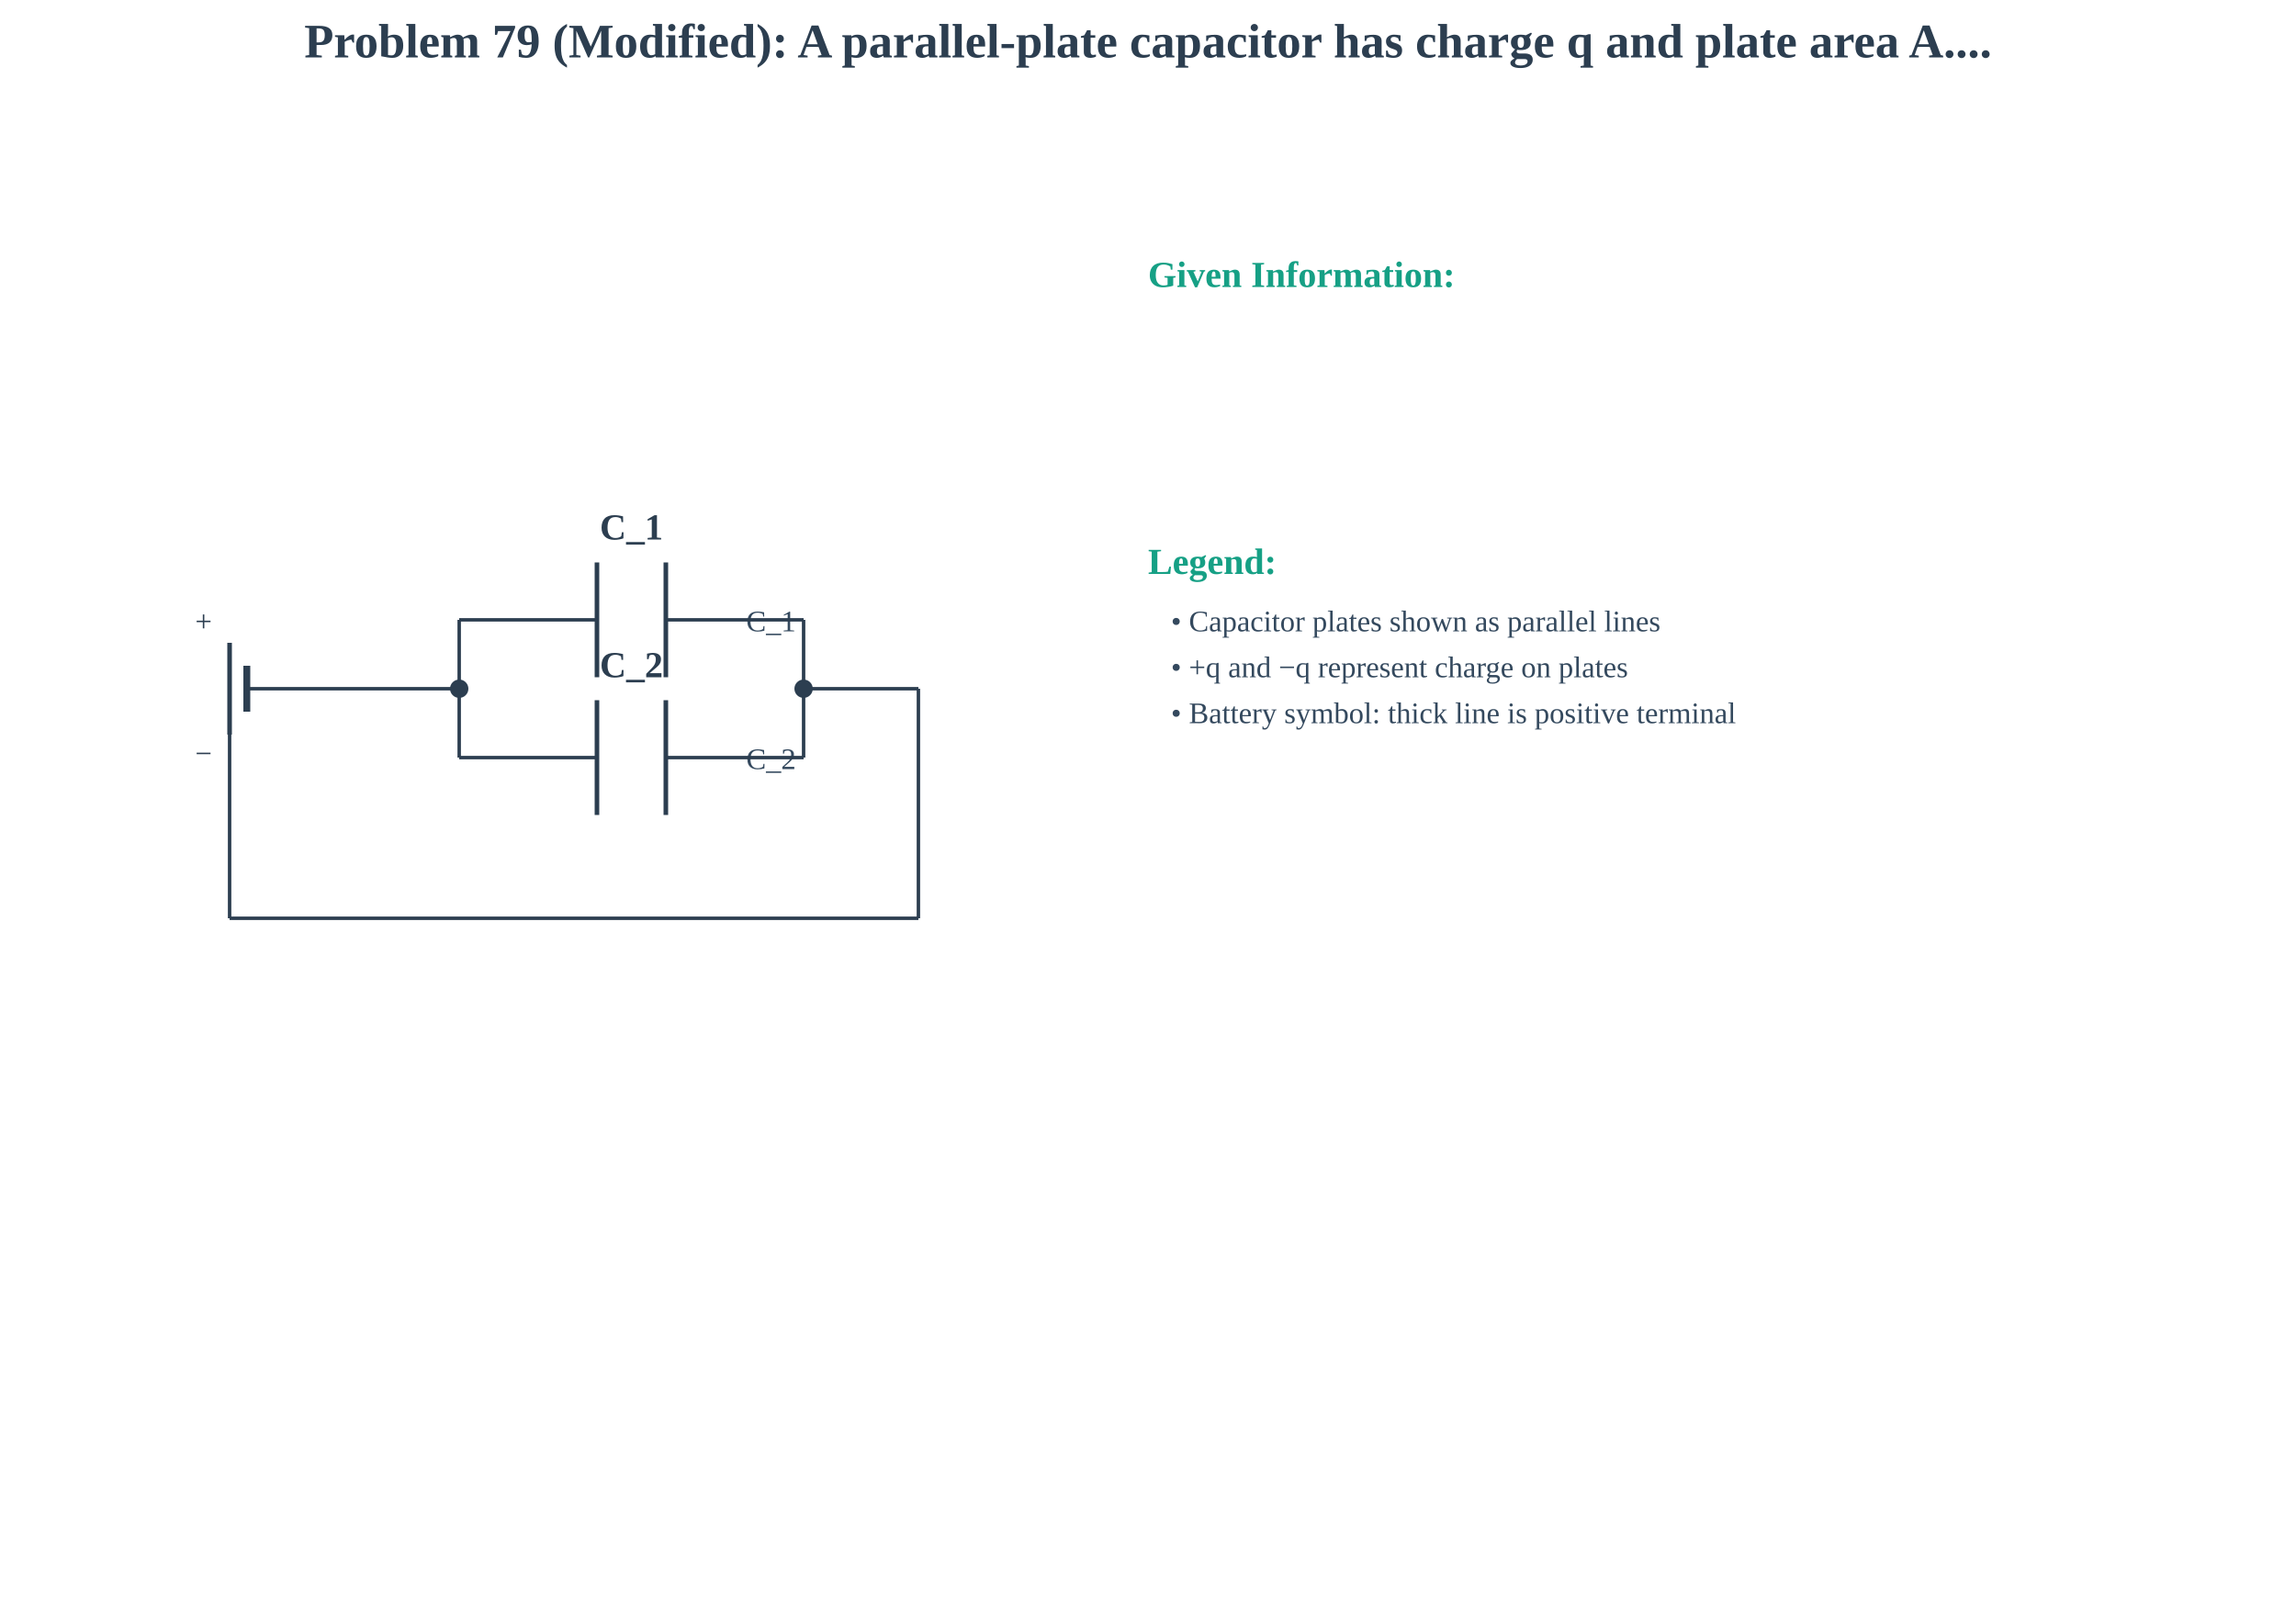
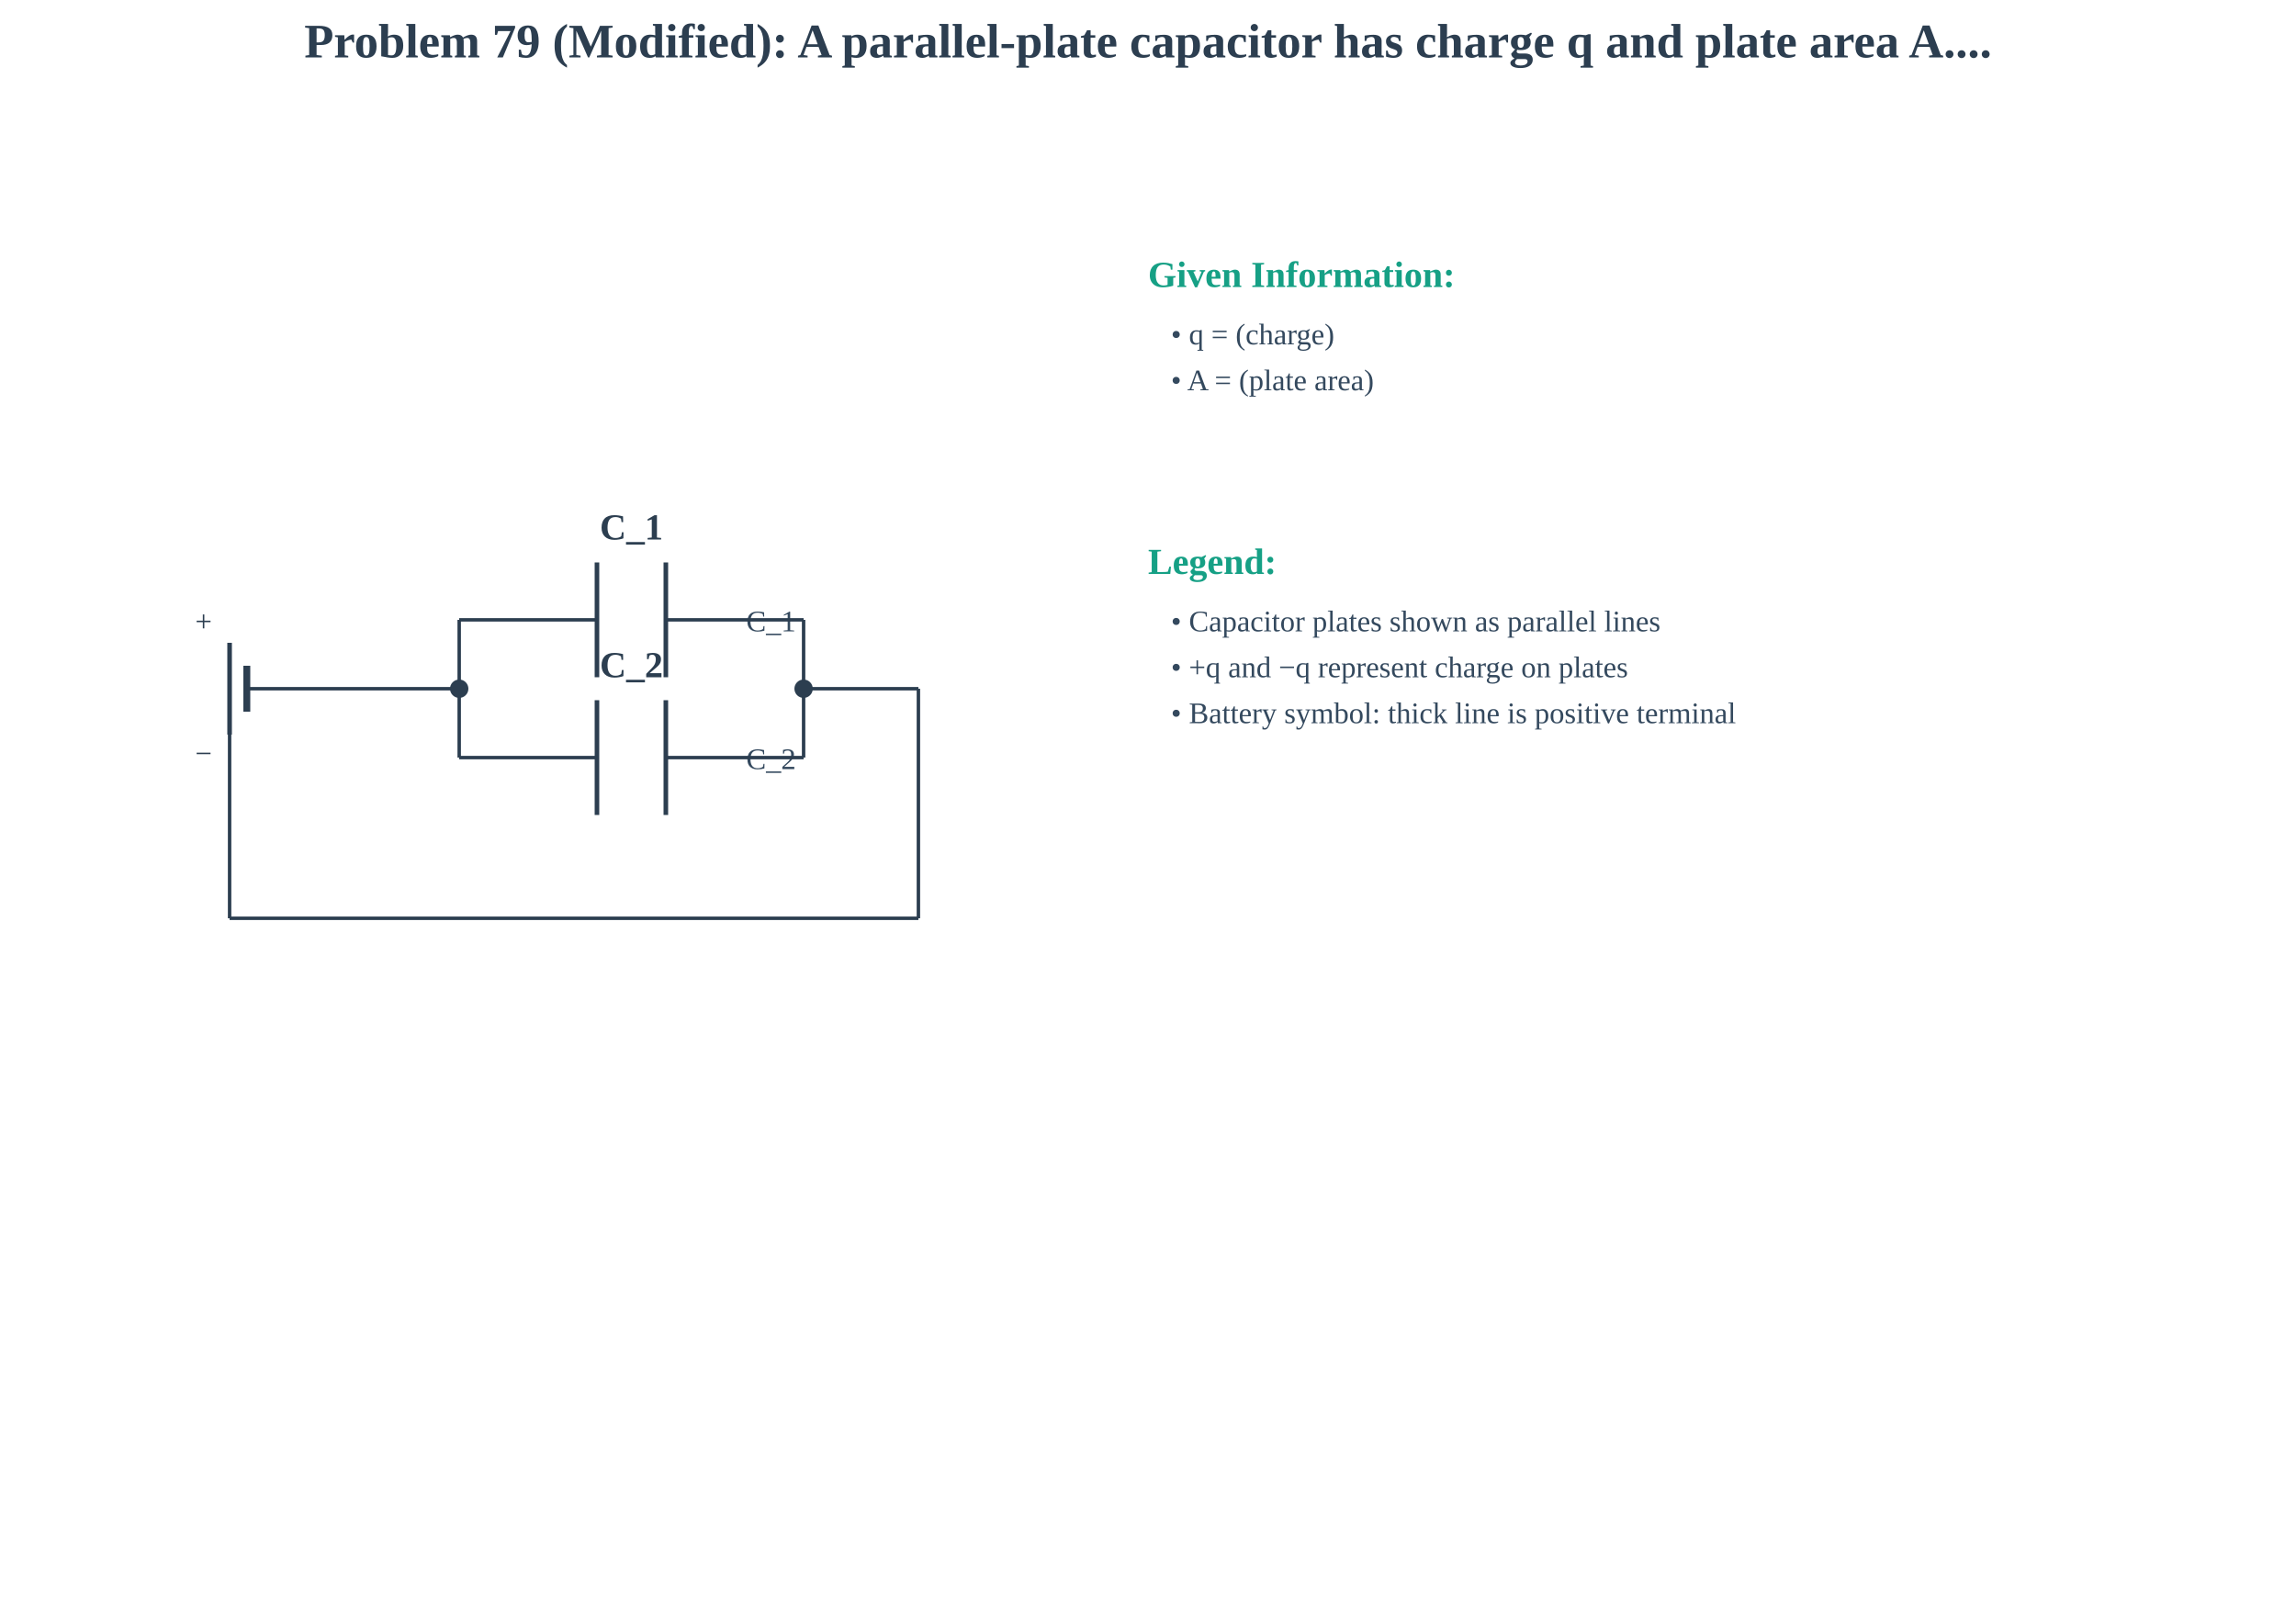
<svg xmlns="http://www.w3.org/2000/svg" viewBox="0 0 2000 1400">
  <rect width="2000" height="1400" fill="#ffffff" />
  <defs>
    <marker id="arrowRed" markerWidth="5" markerHeight="5" refX="5" refY="2.5" orient="auto">
      <path d="M 0 0 L 5 2.5 L 0 5 z" fill="#e74c3c" />
    </marker>
    <marker id="arrowBlue" markerWidth="5" markerHeight="5" refX="5" refY="2.5" orient="auto">
      <path d="M 0 0 L 5 2.5 L 0 5 z" fill="#3498db" />
    </marker>
    <marker id="arrowGreen" markerWidth="5" markerHeight="5" refX="5" refY="2.5" orient="auto">
      <path d="M 0 0 L 5 2.5 L 0 5 z" fill="#27ae60" />
    </marker>
    <marker id="arrowPurple" markerWidth="5" markerHeight="5" refX="5" refY="2.5" orient="auto">
      <path d="M 0 0 L 5 2.5 L 0 5 z" fill="#9b59b6" />
    </marker>
    <marker id="arrowOrange" markerWidth="5" markerHeight="5" refX="5" refY="2.5" orient="auto">
      <path d="M 0 0 L 5 2.5 L 0 5 z" fill="#e67e22" />
    </marker>
  </defs>
  <text x="1000" y="50" text-anchor="middle" font-size="42" font-weight="bold" fill="#2c3e50">Problem 79 (Modified): A parallel-plate capacitor has charge q and plate area A....</text>
  <g id="main-diagram">
    <line x1="200" y1="560" x2="200" y2="640" stroke="#2c3e50" stroke-width="4" />
    <line x1="215" y1="580" x2="215" y2="620" stroke="#2c3e50" stroke-width="6" />
    <text x="170" y="550" font-size="26" fill="#2c3e50">+</text>
    <text x="170" y="665" font-size="26" fill="#2c3e50">−</text>
    <circle cx="400" cy="600" r="8" fill="#2c3e50" />
    <circle cx="700" cy="600" r="8" fill="#2c3e50" />
    <line x1="520" y1="490" x2="520" y2="590" stroke="#2c3e50" stroke-width="4" />
    <line x1="580" y1="490" x2="580" y2="590" stroke="#2c3e50" stroke-width="4" />
    <text x="550" y="470" text-anchor="middle" font-size="32" font-weight="bold" fill="#2c3e50">C_1</text>
    <text x="650" y="550" text-anchor="start" font-size="26" fill="#34495e">C_1</text>
    <line x1="400" y1="600" x2="400" y2="540" stroke="#2c3e50" stroke-width="3" />
    <line x1="400" y1="540" x2="520" y2="540" stroke="#2c3e50" stroke-width="3" />
    <line x1="580" y1="540" x2="700" y2="540" stroke="#2c3e50" stroke-width="3" />
    <line x1="700" y1="540" x2="700" y2="600" stroke="#2c3e50" stroke-width="3" />
    <line x1="520" y1="610" x2="520" y2="710" stroke="#2c3e50" stroke-width="4" />
    <line x1="580" y1="610" x2="580" y2="710" stroke="#2c3e50" stroke-width="4" />
    <text x="550" y="590" text-anchor="middle" font-size="32" font-weight="bold" fill="#2c3e50">C_2</text>
    <text x="650" y="670" text-anchor="start" font-size="26" fill="#34495e">C_2</text>
    <line x1="400" y1="600" x2="400" y2="660" stroke="#2c3e50" stroke-width="3" />
    <line x1="400" y1="660" x2="520" y2="660" stroke="#2c3e50" stroke-width="3" />
    <line x1="580" y1="660" x2="700" y2="660" stroke="#2c3e50" stroke-width="3" />
    <line x1="700" y1="660" x2="700" y2="600" stroke="#2c3e50" stroke-width="3" />
    <line x1="215" y1="600" x2="400" y2="600" stroke="#2c3e50" stroke-width="3" />
    <line x1="700" y1="600" x2="800" y2="600" stroke="#2c3e50" stroke-width="3" />
    <line x1="800" y1="600" x2="800" y2="800" stroke="#2c3e50" stroke-width="3" />
    <line x1="800" y1="800" x2="200" y2="800" stroke="#2c3e50" stroke-width="3" />
    <line x1="200" y1="800" x2="200" y2="640" stroke="#2c3e50" stroke-width="3" />
  </g>
  <g id="given-info">
    <text x="1000" y="250" font-size="32" font-weight="bold" fill="#16a085">Given Information:</text>
+     <text x="1020" y="300" font-size="26" fill="#34495e">• q = (charge)</text>
+     <text x="1020" y="340" font-size="26" fill="#34495e">• A = (plate area)</text>
  </g>
  <g id="legend">
    <text x="1000" y="500" font-size="32" font-weight="bold" fill="#16a085">Legend:</text>
    <text x="1020" y="550" font-size="26" fill="#34495e">• Capacitor plates shown as parallel lines</text>
    <text x="1020" y="590" font-size="26" fill="#34495e">• +q and −q represent charge on plates</text>
    <text x="1020" y="630" font-size="26" fill="#34495e">• Battery symbol: thick line is positive terminal</text>
  </g>
</svg>
